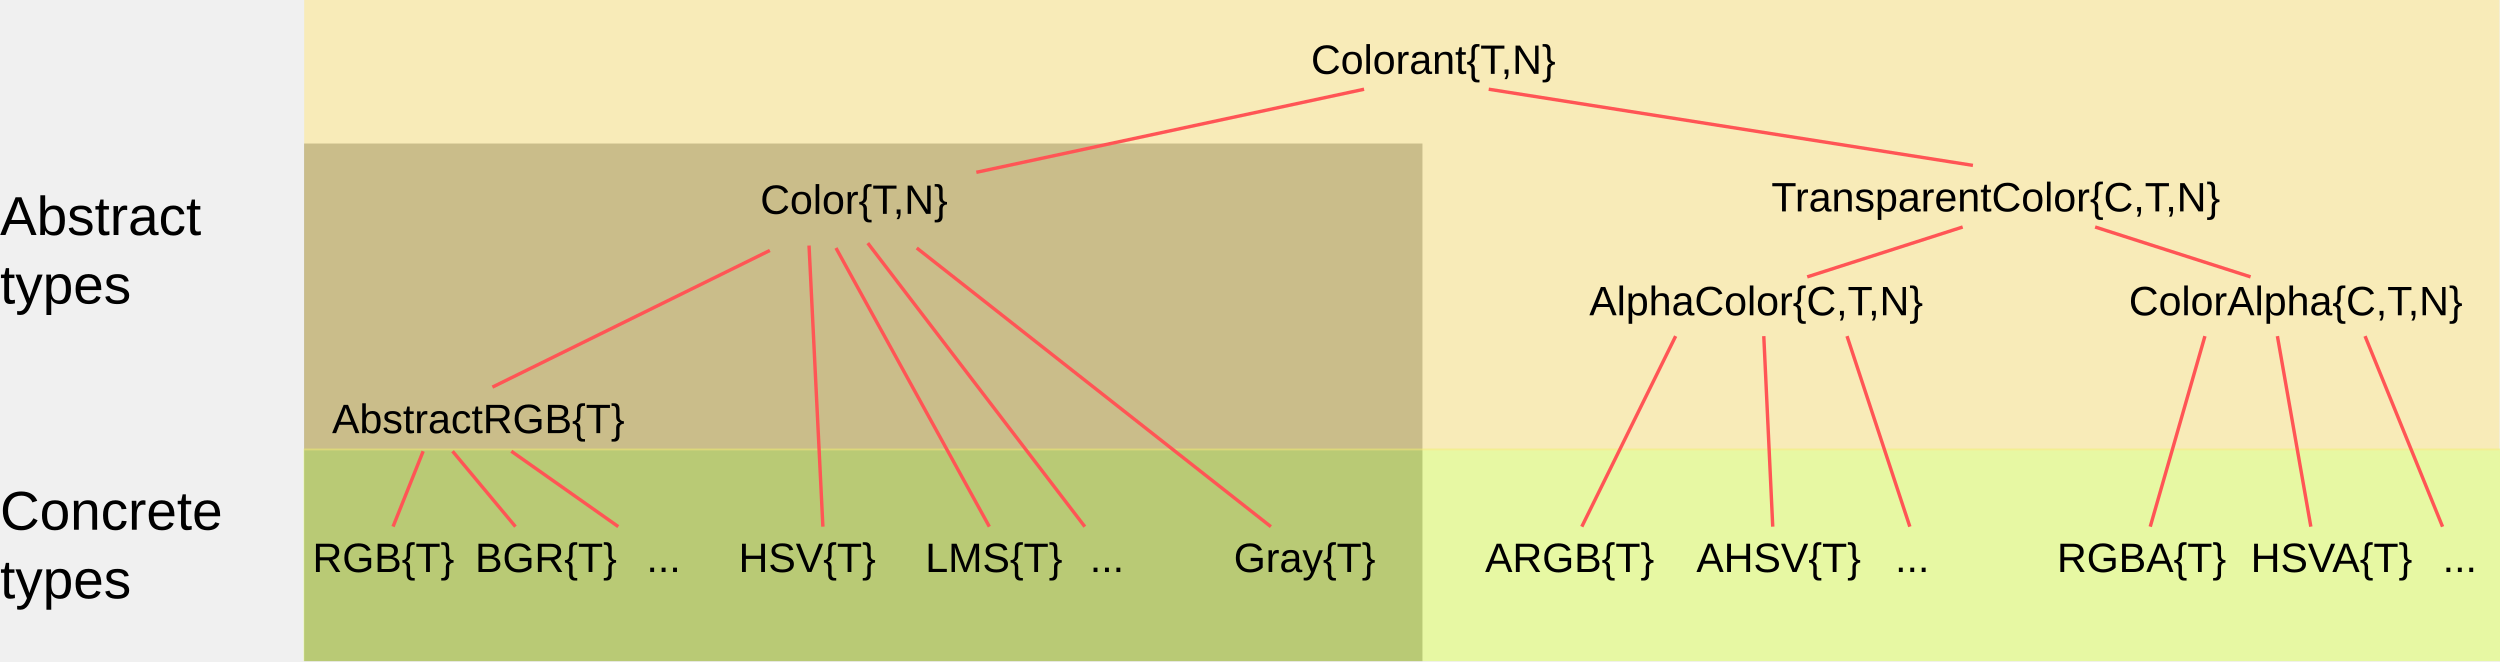
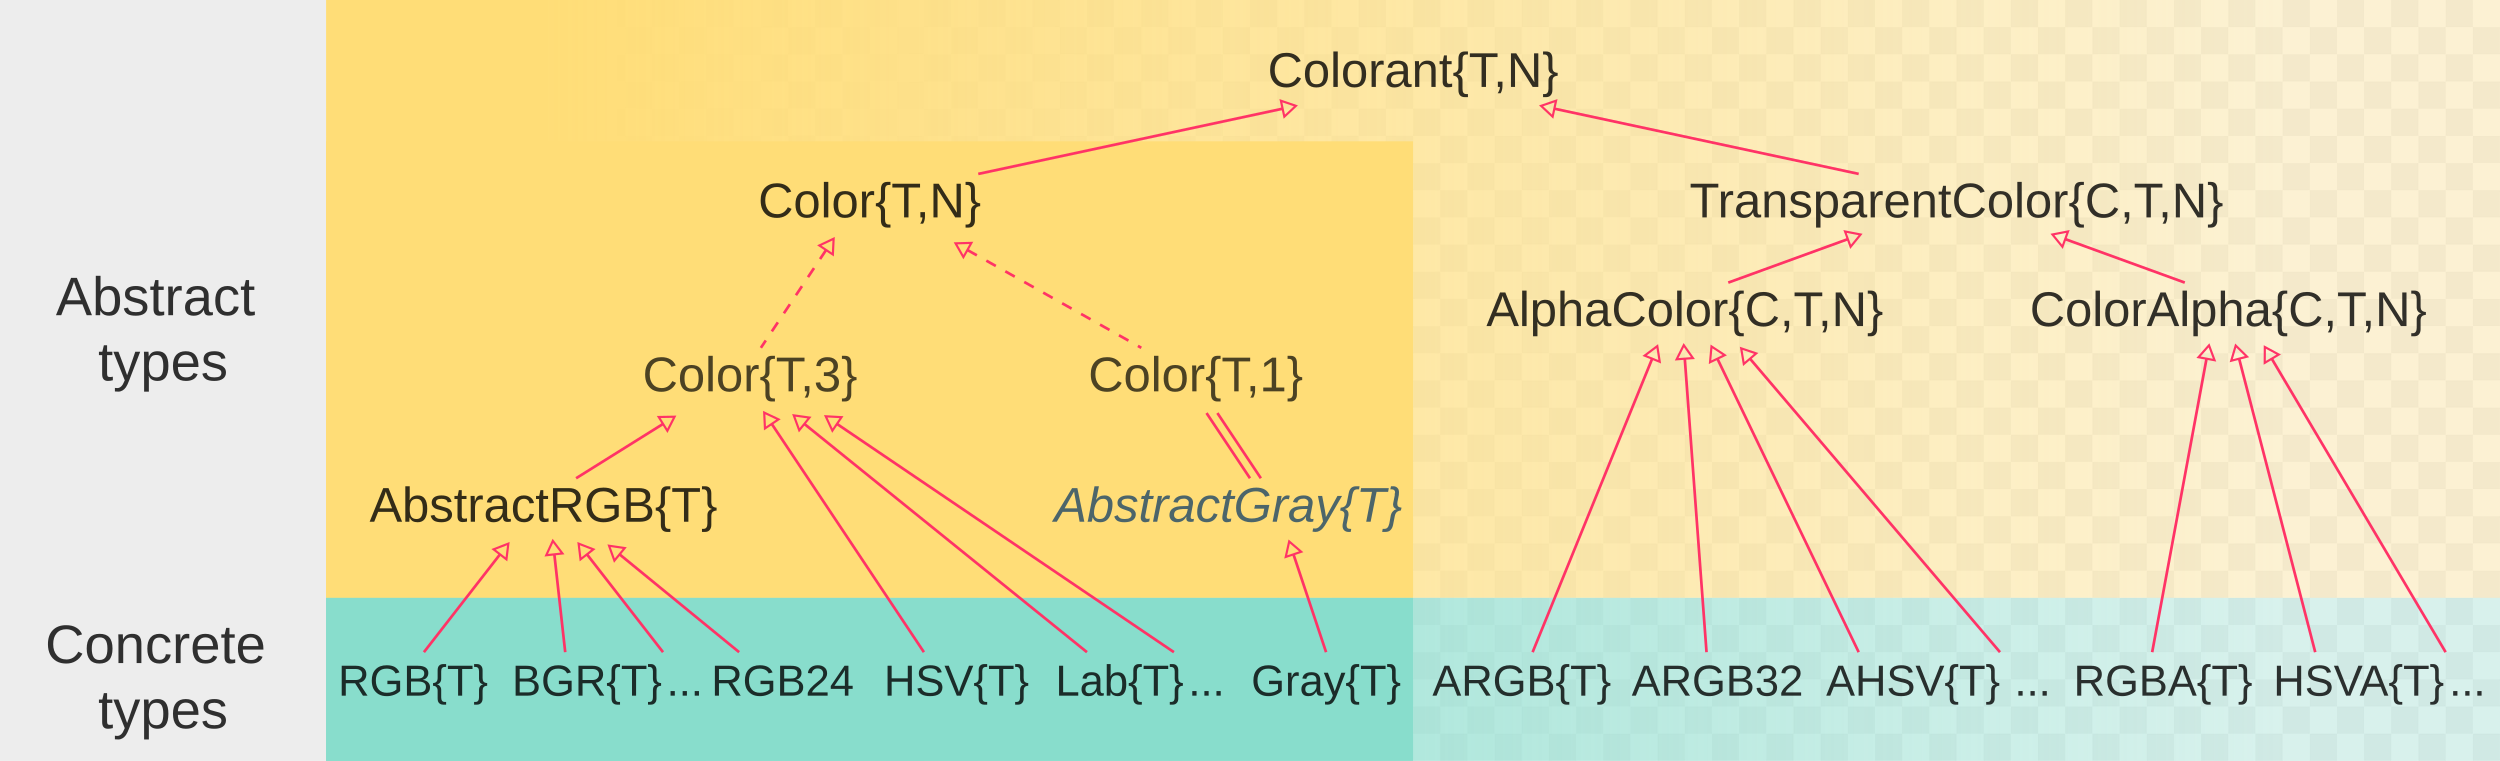
- <svg xmlns="http://www.w3.org/2000/svg" width="729.43" height="192.891" id="svg2" version="1.1">
-   <defs id="defs4" />
-   <g id="layer1" transform="translate(-10.07809,-222.9835)">
-     <rect style="color:#000000;fill:#000000;fill-opacity:0.381;stroke:none;stroke-width:1;marker:none;visibility:visible;display:inline;overflow:visible;enable-background:accumulate" id="rect3873" width="326.279" height="151.018" x="98.83" y="264.857" />
-     <rect y="353.86" x="98.675" height="62.015" width="640.832" id="rect3823" style="opacity:0.5;color:#000000;fill:#ddff55;stroke:none;stroke-width:0.604;marker:none;visibility:visible;display:inline;overflow:visible;enable-background:accumulate" />
-     <rect style="opacity:0.5;color:#000000;fill:#ffe680;stroke:none;stroke-width:0.913;marker:none;visibility:visible;display:inline;overflow:visible;enable-background:accumulate" id="rect3821" width="640.524" height="131.407" x="98.83" y="222.984" />
-     <text xml:space="preserve" style="font-size:12px;font-style:normal;font-variant:normal;font-weight:normal;font-stretch:normal;line-height:125%;letter-spacing:0px;word-spacing:0px;fill:#000000;fill-opacity:1;stroke:none;font-family:Arial;-inkscape-font-specification:Arial" x="392.592" y="244.536" id="text3757">
-       <tspan id="tspan3759" x="392.592" y="244.536">Colorant{T,N}</tspan>
-     </text>
-     <text xml:space="preserve" style="font-size:12px;font-style:normal;font-variant:normal;font-weight:normal;font-stretch:normal;line-height:125%;letter-spacing:0px;word-spacing:0px;fill:#000000;fill-opacity:1;stroke:none;font-family:Arial;-inkscape-font-specification:Arial" x="231.907" y="285.381" id="text3761">
-       <tspan id="tspan3763" x="231.907" y="285.381">Color{T,N}</tspan>
-     </text>
-     <text xml:space="preserve" style="font-size:12px;font-style:normal;font-variant:normal;font-weight:normal;font-stretch:normal;line-height:125%;letter-spacing:0px;word-spacing:0px;fill:#000000;fill-opacity:1;stroke:none;font-family:Arial;-inkscape-font-specification:Arial" x="106.954" y="349.357" id="text3773">
-       <tspan id="tspan3775" x="106.954" y="349.357">AbstractRGB{T}</tspan>
-     </text>
-     <text xml:space="preserve" style="font-size:12px;font-style:normal;font-variant:normal;font-weight:normal;font-stretch:normal;line-height:125%;letter-spacing:0px;word-spacing:0px;fill:#000000;fill-opacity:1;stroke:none;font-family:Arial;-inkscape-font-specification:Arial" x="526.919" y="284.667" id="text3777">
-       <tspan id="tspan3779" x="526.919" y="284.667">TransparentColor{C,T,N}</tspan>
-     </text>
-     <text xml:space="preserve" style="font-size:12px;font-style:normal;font-variant:normal;font-weight:normal;font-stretch:normal;line-height:125%;letter-spacing:0px;word-spacing:0px;fill:#000000;fill-opacity:1;stroke:none;font-family:Arial;-inkscape-font-specification:Arial" x="473.782" y="314.971" id="text3781">
-       <tspan id="tspan3783" x="473.782" y="314.971">AlphaColor{C,T,N}</tspan>
-     </text>
-     <text xml:space="preserve" style="font-size:12px;font-style:normal;font-variant:normal;font-weight:normal;font-stretch:normal;line-height:125%;letter-spacing:0px;word-spacing:0px;fill:#000000;fill-opacity:1;stroke:none;font-family:Arial;-inkscape-font-specification:Arial" x="631.223" y="314.971" id="text3785">
-       <tspan id="tspan3787" x="631.223" y="314.971">ColorAlpha{C,T,N}</tspan>
-     </text>
-     <text xml:space="preserve" style="font-size:12px;font-style:normal;font-variant:normal;font-weight:normal;font-stretch:normal;line-height:125%;letter-spacing:0px;word-spacing:0px;fill:#000000;fill-opacity:1;stroke:none;font-family:Arial;-inkscape-font-specification:Arial" x="101.279" y="389.885" id="text3789">
-       <tspan id="tspan3791" x="101.279" y="389.885">RGB{T}</tspan>
-     </text>
-     <text xml:space="preserve" style="font-size:12px;font-style:normal;font-variant:normal;font-weight:normal;font-stretch:normal;line-height:125%;letter-spacing:0px;word-spacing:0px;fill:#000000;fill-opacity:1;stroke:none;font-family:Arial;-inkscape-font-specification:Arial" x="148.695" y="389.885" id="text3793">
-       <tspan id="tspan3795" x="148.695" y="389.885">BGR{T}</tspan>
-     </text>
-     <text xml:space="preserve" style="font-size:12px;font-style:normal;font-variant:normal;font-weight:normal;font-stretch:normal;line-height:125%;letter-spacing:0px;word-spacing:0px;fill:#000000;fill-opacity:1;stroke:none;font-family:Arial;-inkscape-font-specification:Arial" x="225.589" y="389.885" id="text3797">
-       <tspan id="tspan3799" x="225.589" y="389.885">HSV{T}</tspan>
-     </text>
-     <text xml:space="preserve" style="font-size:12px;font-style:normal;font-variant:normal;font-weight:normal;font-stretch:normal;line-height:125%;letter-spacing:0px;word-spacing:0px;fill:#000000;fill-opacity:1;stroke:none;font-family:Arial;-inkscape-font-specification:Arial" x="280.056" y="389.885" id="text3801">
-       <tspan id="tspan3803" x="280.056" y="389.885">LMS{T}</tspan>
-     </text>
-     <text xml:space="preserve" style="font-size:12px;font-style:normal;font-variant:normal;font-weight:normal;font-stretch:normal;line-height:125%;letter-spacing:0px;word-spacing:0px;fill:#000000;fill-opacity:1;stroke:none;font-family:Arial;-inkscape-font-specification:Arial" x="443.376" y="389.885" id="text3805">
-       <tspan id="tspan3807" x="443.376" y="389.885">ARGB{T}</tspan>
-     </text>
-     <text xml:space="preserve" style="font-size:12px;font-style:normal;font-variant:normal;font-weight:normal;font-stretch:normal;line-height:125%;letter-spacing:0px;word-spacing:0px;fill:#000000;fill-opacity:1;stroke:none;font-family:Arial;-inkscape-font-specification:Arial" x="505.015" y="389.885" id="text3809">
-       <tspan id="tspan3811" x="505.015" y="389.885">AHSV{T}</tspan>
-     </text>
-     <text xml:space="preserve" style="font-size:12px;font-style:normal;font-variant:normal;font-weight:normal;font-stretch:normal;line-height:125%;letter-spacing:0px;word-spacing:0px;fill:#000000;fill-opacity:1;stroke:none;font-family:Arial;-inkscape-font-specification:Arial" x="610.254" y="389.885" id="text3813">
-       <tspan id="tspan3815" x="610.254" y="389.885">RGBA{T}</tspan>
-     </text>
-     <text xml:space="preserve" style="font-size:12px;font-style:normal;font-variant:normal;font-weight:normal;font-stretch:normal;line-height:125%;letter-spacing:0px;word-spacing:0px;fill:#000000;fill-opacity:1;stroke:none;font-family:Arial;-inkscape-font-specification:Arial" x="666.782" y="389.885" id="text3817">
-       <tspan id="tspan3819" x="666.782" y="389.885">HSVA{T}</tspan>
-     </text>
-     <text xml:space="preserve" style="font-size:12px;font-style:normal;font-variant:normal;font-weight:normal;font-stretch:normal;line-height:125%;letter-spacing:0px;word-spacing:0px;fill:#000000;fill-opacity:1;stroke:none;font-family:Arial;-inkscape-font-specification:Arial" x="10.102" y="291.555" id="text3825">
-       <tspan id="tspan3827" x="10.102" y="291.555" style="font-size:16px">Abstract</tspan>
-       <tspan x="10.102" y="311.555" id="tspan3829" style="font-size:16px">types</tspan>
-     </text>
-     <text id="text3855" y="377.555" x="10.102" style="font-size:12px;font-style:normal;font-variant:normal;font-weight:normal;font-stretch:normal;line-height:125%;letter-spacing:0px;word-spacing:0px;fill:#000000;fill-opacity:1;stroke:none;font-family:Arial;-inkscape-font-specification:Arial" xml:space="preserve">
-       <tspan style="font-size:16px" y="377.555" x="10.102" id="tspan3857">Concrete</tspan>
-       <tspan style="font-size:16px" id="tspan3859" y="397.555" x="10.102">types</tspan>
-     </text>
-     <text id="text3861" y="389.885" x="198.695" style="font-size:12px;font-style:normal;font-variant:normal;font-weight:normal;font-stretch:normal;line-height:125%;letter-spacing:0px;word-spacing:0px;fill:#000000;fill-opacity:1;stroke:none;font-family:Arial;-inkscape-font-specification:Arial" xml:space="preserve">
-       <tspan y="389.885" x="198.695" id="tspan3863">...</tspan>
-     </text>
-     <text id="text3865" y="389.885" x="328.056" style="font-size:12px;font-style:normal;font-variant:normal;font-weight:normal;font-stretch:normal;line-height:125%;letter-spacing:0px;word-spacing:0px;fill:#000000;fill-opacity:1;stroke:none;font-family:Arial;-inkscape-font-specification:Arial" xml:space="preserve">
-       <tspan y="389.885" x="328.056" id="tspan3867">...</tspan>
-     </text>
-     <text id="text3869" y="389.885" x="370.056" style="font-size:12px;font-style:normal;font-variant:normal;font-weight:normal;font-stretch:normal;line-height:125%;letter-spacing:0px;word-spacing:0px;fill:#000000;fill-opacity:1;stroke:none;font-family:Arial;-inkscape-font-specification:Arial" xml:space="preserve">
-       <tspan y="389.885" x="370.056" id="tspan3871">Gray{T}</tspan>
-     </text>
-     <path style="fill:none;stroke:#ff5555;stroke-width:1px;stroke-linecap:butt;stroke-linejoin:miter;stroke-opacity:1" d="M 398,26.033 284.863,50.277" id="path3894" transform="translate(10.07809,222.9835)" />
-     <path id="path3896" d="m 444.444,249.017 141.278,22.223" style="fill:none;stroke:#ff5555;stroke-width:1px;stroke-linecap:butt;stroke-linejoin:miter;stroke-opacity:1" />
-     <path style="fill:none;stroke:#ff5555;stroke-width:1;stroke-linecap:butt;stroke-linejoin:miter;stroke-miterlimit:4;stroke-opacity:1;stroke-dasharray:none" d="m 582.733,289.216 -45.36,14.556" id="path3920" />
-     <path style="fill:none;stroke:#ff5555;stroke-width:1;stroke-linecap:butt;stroke-linejoin:miter;stroke-miterlimit:4;stroke-opacity:1;stroke-dasharray:none" d="m 234.701,296.054 -80.956,39.88" id="path3922" />
-     <path id="path3924" d="m 133.546,354.637 -8.789,21.999" style="fill:none;stroke:#ff5555;stroke-width:1;stroke-linecap:butt;stroke-linejoin:miter;stroke-miterlimit:4;stroke-opacity:1;stroke-dasharray:none" />
-     <path style="fill:none;stroke:#ff5555;stroke-width:1;stroke-linecap:butt;stroke-linejoin:miter;stroke-miterlimit:4;stroke-opacity:1;stroke-dasharray:none" d="m 142.118,354.637 18.354,21.999" id="path3926" />
-     <path id="path3928" d="m 159.261,354.637 31.211,21.999" style="fill:none;stroke:#ff5555;stroke-width:1;stroke-linecap:butt;stroke-linejoin:miter;stroke-miterlimit:4;stroke-opacity:1;stroke-dasharray:none" />
-     <path id="path3930" d="m 246.13,294.625 4.044,82.023" style="fill:none;stroke:#ff5555;stroke-width:1;stroke-linecap:butt;stroke-linejoin:miter;stroke-miterlimit:4;stroke-opacity:1;stroke-dasharray:none" />
-     <path style="fill:none;stroke:#ff5555;stroke-width:1;stroke-linecap:butt;stroke-linejoin:miter;stroke-miterlimit:4;stroke-opacity:1;stroke-dasharray:none" d="m 253.987,295.339 44.758,81.309" id="path3932" />
-     <path id="path3934" d="m 263.272,293.911 63.33,82.737" style="fill:none;stroke:#ff5555;stroke-width:1;stroke-linecap:butt;stroke-linejoin:miter;stroke-miterlimit:4;stroke-opacity:1;stroke-dasharray:none" />
-     <path style="fill:none;stroke:#ff5555;stroke-width:1;stroke-linecap:butt;stroke-linejoin:miter;stroke-miterlimit:4;stroke-opacity:1;stroke-dasharray:none" d="m 277.558,295.339 103.33,81.309" id="path3936" />
-     <path id="path3938" d="m 498.987,321.054 -27.385,55.594" style="fill:none;stroke:#ff5555;stroke-width:1;stroke-linecap:butt;stroke-linejoin:miter;stroke-miterlimit:4;stroke-opacity:1;stroke-dasharray:none" />
-     <path style="fill:none;stroke:#ff5555;stroke-width:1;stroke-linecap:butt;stroke-linejoin:miter;stroke-miterlimit:4;stroke-opacity:1;stroke-dasharray:none" d="m 524.701,321.054 2.615,55.594" id="path3940" />
-     <path id="path3942" d="m 548.987,321.054 18.33,55.594" style="fill:none;stroke:#ff5555;stroke-width:1;stroke-linecap:butt;stroke-linejoin:miter;stroke-miterlimit:4;stroke-opacity:1;stroke-dasharray:none" />
-     <path style="fill:none;stroke:#ff5555;stroke-width:1;stroke-linecap:butt;stroke-linejoin:miter;stroke-miterlimit:4;stroke-opacity:1;stroke-dasharray:none" d="m 653.415,321.054 -15.956,55.594" id="path3944" />
-     <path id="path3946" d="m 674.558,321.054 9.758,55.594" style="fill:none;stroke:#ff5555;stroke-width:1;stroke-linecap:butt;stroke-linejoin:miter;stroke-miterlimit:4;stroke-opacity:1;stroke-dasharray:none" />
-     <path style="fill:none;stroke:#ff5555;stroke-width:1;stroke-linecap:butt;stroke-linejoin:miter;stroke-miterlimit:4;stroke-opacity:1;stroke-dasharray:none" d="m 700.13,321.054 22.615,55.594" id="path3948" />
-     <text id="text3950" y="389.885" x="563.015" style="font-size:12px;font-style:normal;font-variant:normal;font-weight:normal;font-stretch:normal;line-height:125%;letter-spacing:0px;word-spacing:0px;fill:#000000;fill-opacity:1;stroke:none;font-family:Arial;-inkscape-font-specification:Arial" xml:space="preserve">
-       <tspan y="389.885" x="563.015" id="tspan3952">...</tspan>
-     </text>
-     <text id="text3954" y="389.885" x="722.782" style="font-size:12px;font-style:normal;font-variant:normal;font-weight:normal;font-stretch:normal;line-height:125%;letter-spacing:0px;word-spacing:0px;fill:#000000;fill-opacity:1;stroke:none;font-family:Arial;-inkscape-font-specification:Arial" xml:space="preserve">
-       <tspan y="389.885" x="722.782" id="tspan3956">...</tspan>
-     </text>
-     <path id="path3047" d="m 621.374,289.216 45.36,14.556" style="fill:none;stroke:#ff5555;stroke-width:1;stroke-linecap:butt;stroke-linejoin:miter;stroke-miterlimit:4;stroke-opacity:1;stroke-dasharray:none" />
+ <svg xmlns="http://www.w3.org/2000/svg" height="70mm" id="svg_colortypes" version="1.1" viewBox="0 0 230 70" width="230mm">
+   <defs id="defs">
+     <marker id="marker_tri" orient="auto" style="overflow:visible">
+       <path d="M -5,0 l 5,-3 v 6 z" id="path_tri" style="fill:none;stroke:#ff3366;stroke-width:0.8" />
+     </marker>
+     <linearGradient gradientUnits="userSpaceOnUse" id="linearGradient_at" x1="50" x2="210" y1="0" y2="0">
+       <stop id="stop_at0" offset="0" style="stop-color:#ffdd77;stop-opacity:1" />
+       <stop id="stop_at1" offset="1" style="stop-color:#ffdd77;stop-opacity:0.3" />
+     </linearGradient>
+     <linearGradient gradientUnits="userSpaceOnUse" id="linearGradient_ct" x1="50" x2="210" y1="0" y2="0">
+       <stop id="stop_ct0" offset="0" style="stop-color:#88ddcc;stop-opacity:1" />
+       <stop id="stop_ct1" offset="1" style="stop-color:#88ddcc;stop-opacity:0.3" />
+     </linearGradient>
+     <pattern height="5" id="pattern_checker" patternUnits="userSpaceOnUse" width="5">
+       <path d="m 0,0 h 2.5 v 5 h 2.5 v -2.5 h -5 z" id="path_checker" style="fill:#dddddd;fill-opacity:0.4" />
+     </pattern>
+   </defs>
+   <g id="layer_bg" style="display:none">
+     <rect height="70" id="rect_bg" style="fill:#111111" width="230" x="0" y="0" />
+   </g>
+   <g id="layer_checker">
+     <rect height="70" id="rect_smoke" style="opacity:0.7;fill:#ffffff" width="230" x="0" y="0" />
+     <rect height="70" id="rect_checker" style="fill:url(#pattern_checker)" width="200" x="30" y="0" />
+   </g>
+   <g id="layer_rects">
+     <rect height="70" id="rect_c" style="opacity:0.3;fill:#cccccc" width="30" x="0" y="0" />
+     <rect height="55" id="rect_at" style="fill:url(#linearGradient_at)" width="200" x="30" y="0" />
+     <rect height="15" id="rect_ct" style="fill:url(#linearGradient_ct)" width="200" x="30" y="55" />
+     <rect height="42" id="rect_act" style="fill:#ffdd77" width="100" x="30" y="13" />
+     <rect height="15" id="rect_cct" style="fill:#88ddcc" width="100" x="30" y="55" />
+   </g>
+   <g id="layer_texts" style="font-family:'Helvetica Neue', Arial, sans-serif;text-align:center;text-anchor:middle;fill:#000000;fill-opacity:0.8">
+     <g id="g_concrete" style="font-size:4px">
+       <text id="text_rgb" x="38" y="64">
+         <tspan id="tspan_rgb" x="38" y="64">RGB{T}</tspan>
+       </text>
+       <text id="text_bgr" x="54" y="64">
+         <tspan id="tspan_bgr" x="54" y="64">BGR{T}</tspan>
+       </text>
+       <text id="text_sniprgb" x="63" y="64">
+         <tspan id="tspan_sniprgb" x="63" y="64">...</tspan>
+       </text>
+       <text id="text_rgb24" x="72" y="64">
+         <tspan id="tspan_rgb24" x="72" y="64">RGB24</tspan>
+       </text>
+       <text id="text_hsv" x="88" y="64">
+         <tspan id="tspan_hsv" x="88" y="64">HSV{T}</tspan>
+       </text>
+       <text id="text_lab" x="103" y="64">
+         <tspan id="tspan_lab" x="103" y="64">Lab{T}</tspan>
+       </text>
+       <text id="text_snipc3" x="111" y="64">
+         <tspan id="tspan_snipc3" x="111" y="64">...</tspan>
+       </text>
+       <text id="text_gray" x="122" y="64">
+         <tspan id="tspan_gray" x="122" y="64">Gray{T}</tspan>
+       </text>
+       <text id="text_argb" x="140" y="64">
+         <tspan id="tspan_argb" x="140" y="64">ARGB{T}</tspan>
+       </text>
+       <text id="text_argb32" x="158" y="64">
+         <tspan id="tspan_argb32" x="158" y="64">ARGB32</tspan>
+       </text>
+       <text id="text_ahsv" x="176" y="64">
+         <tspan id="tspan_ahsv" x="176" y="64">AHSV{T}</tspan>
+       </text>
+       <text id="text_snipac" x="187" y="64">
+         <tspan id="tspan_snipac" x="187" y="64">...</tspan>
+       </text>
+       <text id="text_rgba" x="199" y="64">
+         <tspan id="tspan_rgba" x="199" y="64">RGBA{T}</tspan>
+       </text>
+       <text id="text_hsva" x="217" y="64">
+         <tspan id="tspan_hsba" x="217" y="64">HSVA{T}</tspan>
+       </text>
+       <text id="text_snipca" x="227" y="64">
+         <tspan id="tspan_snipca" x="227" y="64">...</tspan>
+       </text>
+     </g>
+     <g id="g_abstract" style="font-size:4.5px">
+       <text id="text_colorant" x="130" y="8">
+         <tspan id="tspan_colorant" x="130" y="8">Colorant{T,N}</tspan>
+       </text>
+       <text id="text_c" x="80" y="20">
+         <tspan id="tspan_c" x="80" y="20">Color{T,N}</tspan>
+       </text>
+       <text id="text_tc" x="180" y="20">
+         <tspan id="tspan_tc" x="180" y="20">TransparentColor{C,T,N}</tspan>
+       </text>
+       <text id="text_ac" x="155" y="30">
+         <tspan id="tspan64" x="155" y="30">AlphaColor{C,T,N}</tspan>
+       </text>
+       <text id="text_ca" x="205" y="30">
+         <tspan id="tspan_ca" x="205" y="30">ColorAlpha{C,T,N}</tspan>
+       </text>
+       <text id="text_c3" style="fill-opacity:0.7" x="69" y="36">
+         <tspan id="tspan_c3" x="69" y="36">Color{T,3}</tspan>
+       </text>
+       <text id="text_c1" style="fill-opacity:0.7" x="110" y="36">
+         <tspan id="tspan_c1" x="110" y="36">Color{T,1}</tspan>
+       </text>
+       <text id="text_abrgb" x="50" y="48">
+         <tspan id="tspan_abrgb" x="50" y="48">AbstractRGB{T}</tspan>
+       </text>
+       <text id="text_abg" style="font-style:italic;fill:#003366;fill-opacity:0.7" x="113" y="48">
+         <tspan id="tspan_abg" x="113" y="48">AbstractGray{T}</tspan>
+       </text>
+     </g>
+     <g id="g_tt" style="font-size:5px;line-height:6px;fill:currentColor">
+       <text id="text_at" x="15" y="29">
+         <tspan id="tspan_at1" x="15" y="29">Abstract</tspan>
+         <tspan id="tspan_at2" x="15" y="35">types</tspan>
+       </text>
+       <text id="text_ct" x="15" y="61">
+         <tspan id="tspan_ct1" x="15" y="61">Concrete</tspan>
+         <tspan id="tspan_ct2" x="15" y="67">types</tspan>
+       </text>
+     </g>
+   </g>
+   <g id="layer_lines" style="fill:none;stroke:#ff3366;stroke-width:0.25;marker-start:url(#marker_tri)">
+     <path d="m 118,10 -28,6" id="path_colorant_c" />
+     <path d="m 143,10 28,6" id="path_colorant_tc" />
+     <path d="m 76,23 -6,9" id="path_c_c3" style="stroke-dasharray:1, 1" />
+     <path d="m 89,23 16,9" id="path_c_c1" style="stroke-dasharray:1, 1" />
+     <path d="m 170,22 -11,4" id="path_tc_ac" />
+     <path d="m 190,22 11,4" id="path_tc_ca" />
+     <path d="m 61,39 -8,5" id="path_c3_abrgb" />
+     <path d="m 71,39 14,21" id="path_c3_hsv" />
+     <path d="m 74,39 26,21" id="path_c3_lab" />
+     <path d="m 77,39 31,21" id="path_c3_snip" />
+     <path d="m 111,38 4,6 m 1,0 -4,-6" id="path_c1_abg" style="marker-start:none" />
+     <path d="m 152,33 -11,27" id="path_ac_argb" />
+     <path d="m 155,33 2,27" id="path_ac_argb32" />
+     <path d="m 158,33 13,27" id="path_ac_ahsv" />
+     <path d="m 161,33 23,27" id="path_ac_snip" />
+     <path d="m 203,33 -5,27" id="path_ca_rgba" />
+     <path d="m 206,33 7,27" id="path_ca_hsva" />
+     <path d="m 209,33 16,27" id="path_ca_snip" />
+     <path d="m 46,51 -7,9" id="path_abrgb_rgb" />
+     <path d="m 51,51 1,9" id="path_abrgb_bgr" />
+     <path d="m 54,51 7,9" id="path_abrgb_snip" />
+     <path d="m 57,51 11,9" id="path_abrgb_rgb24" />
+     <path d="m 119,51 3,9" id="path_abg_gray" />
  </g>
</svg>
